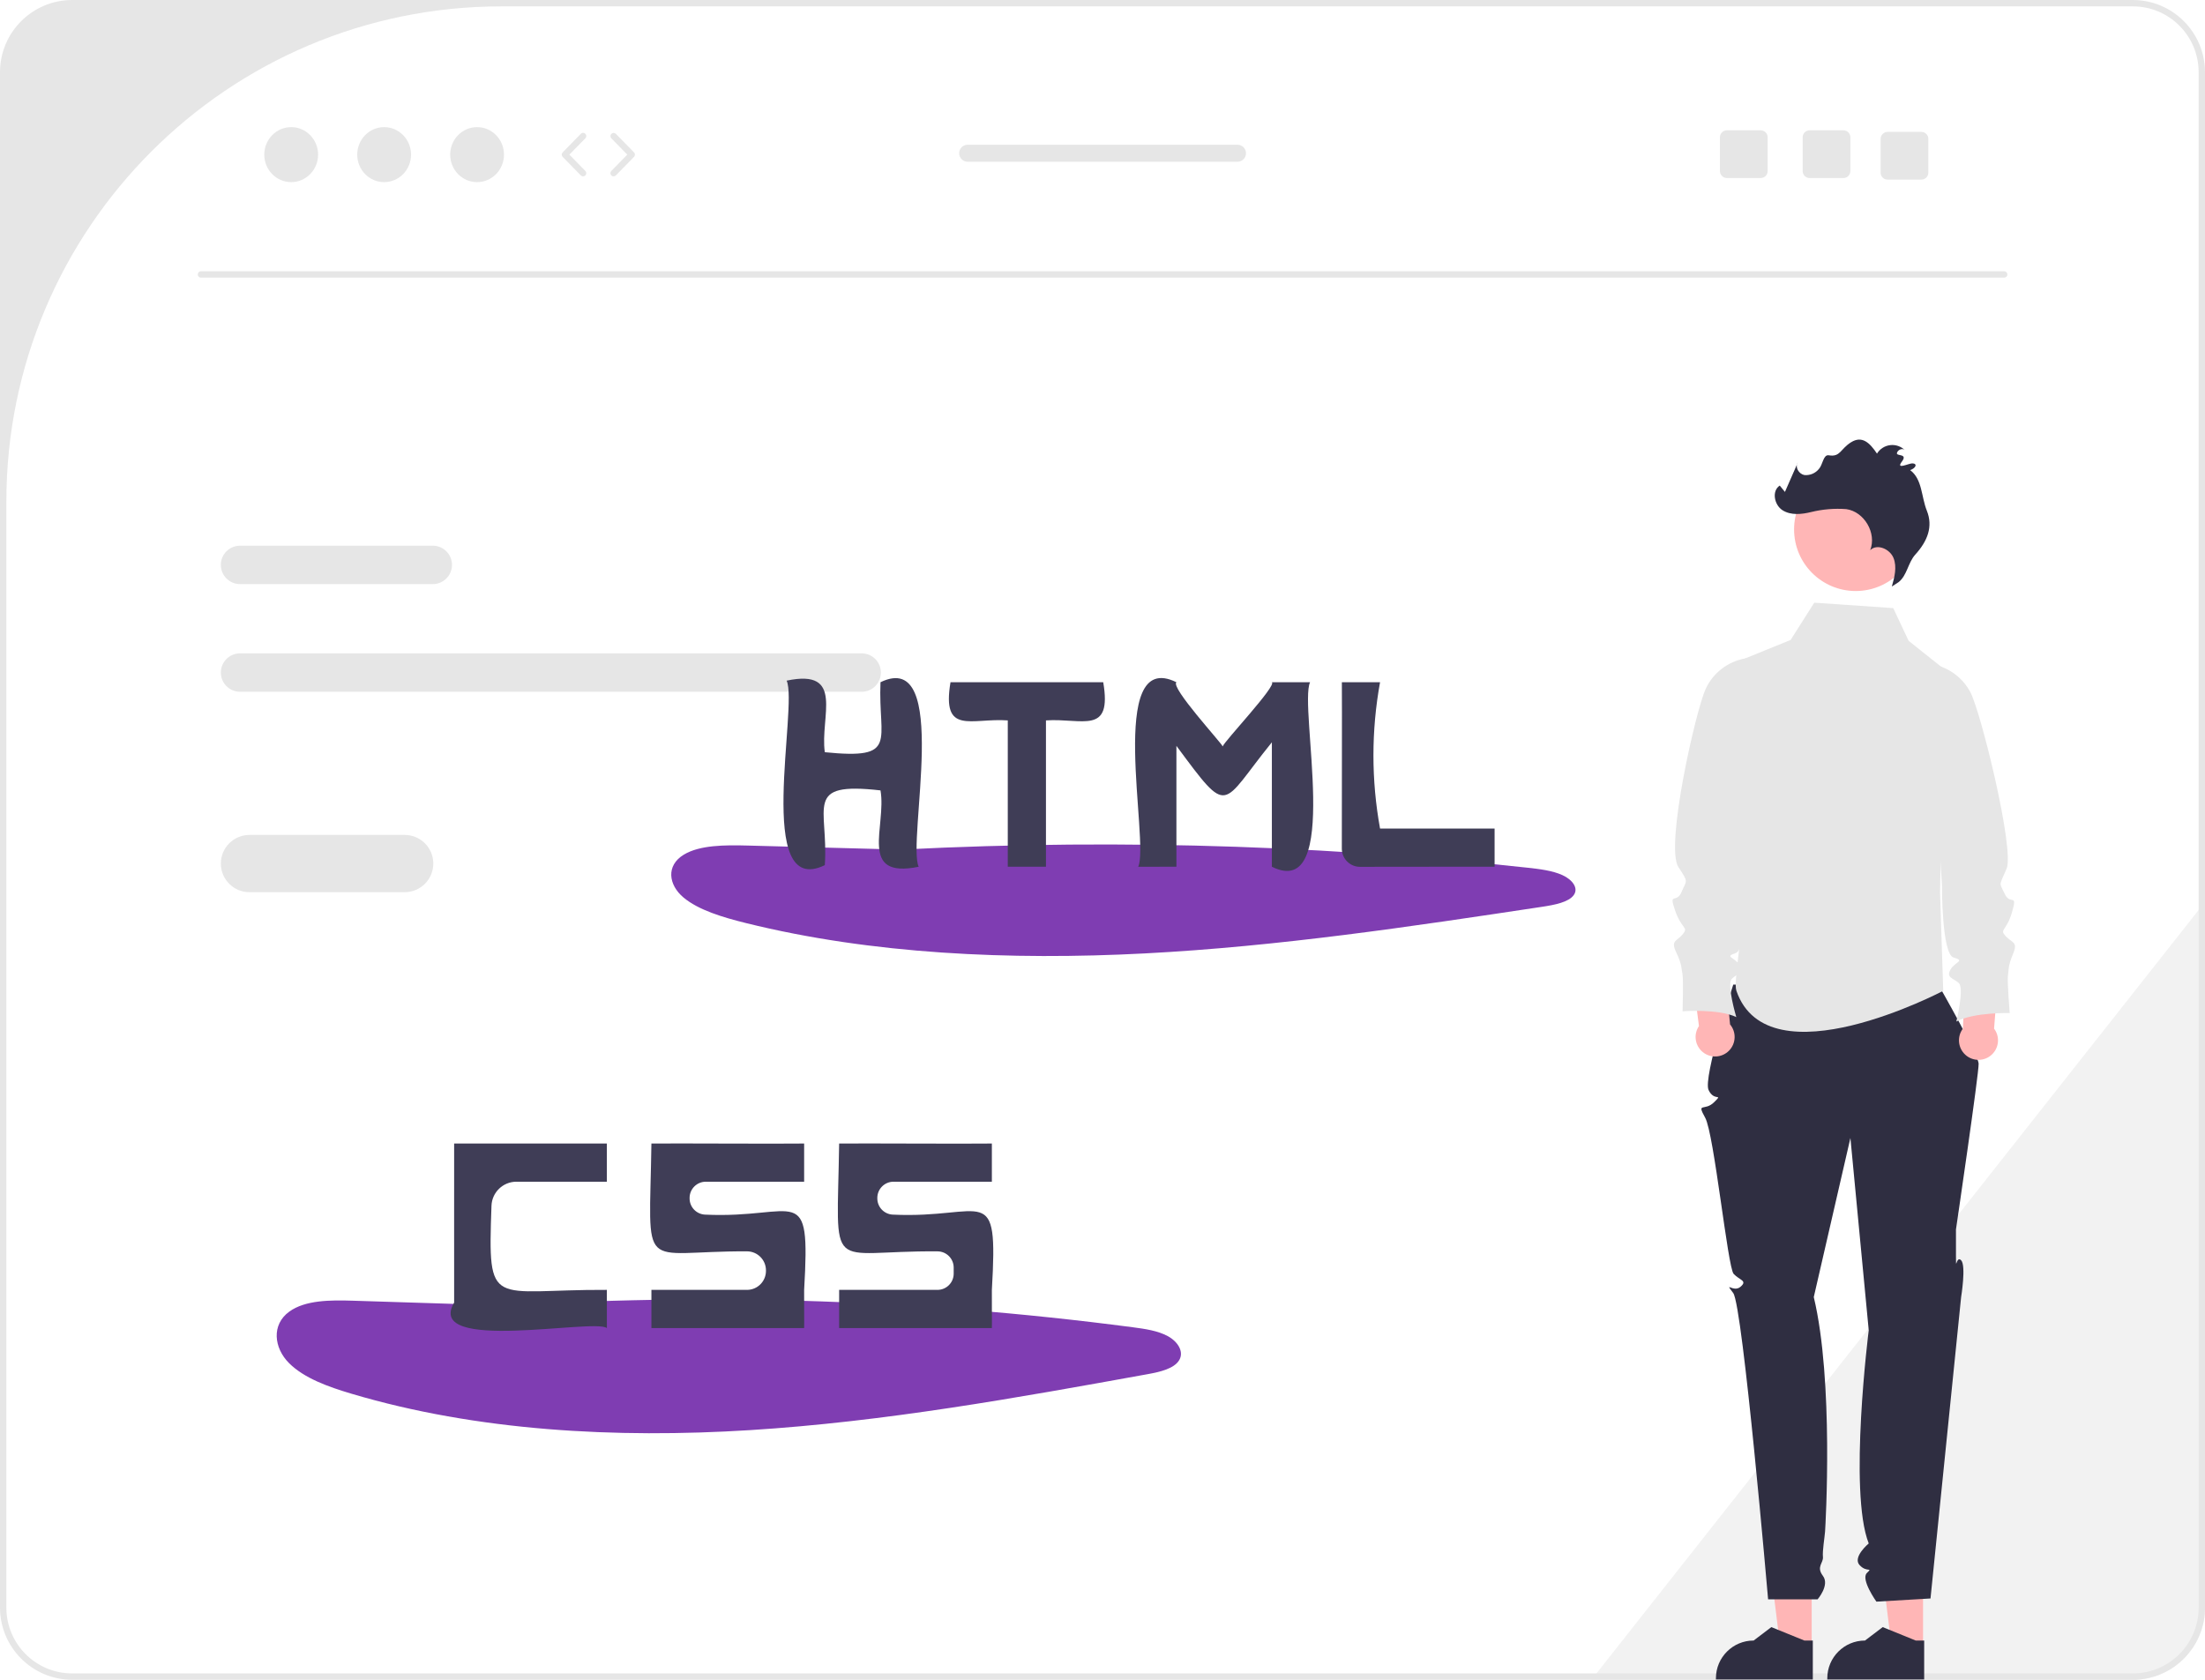
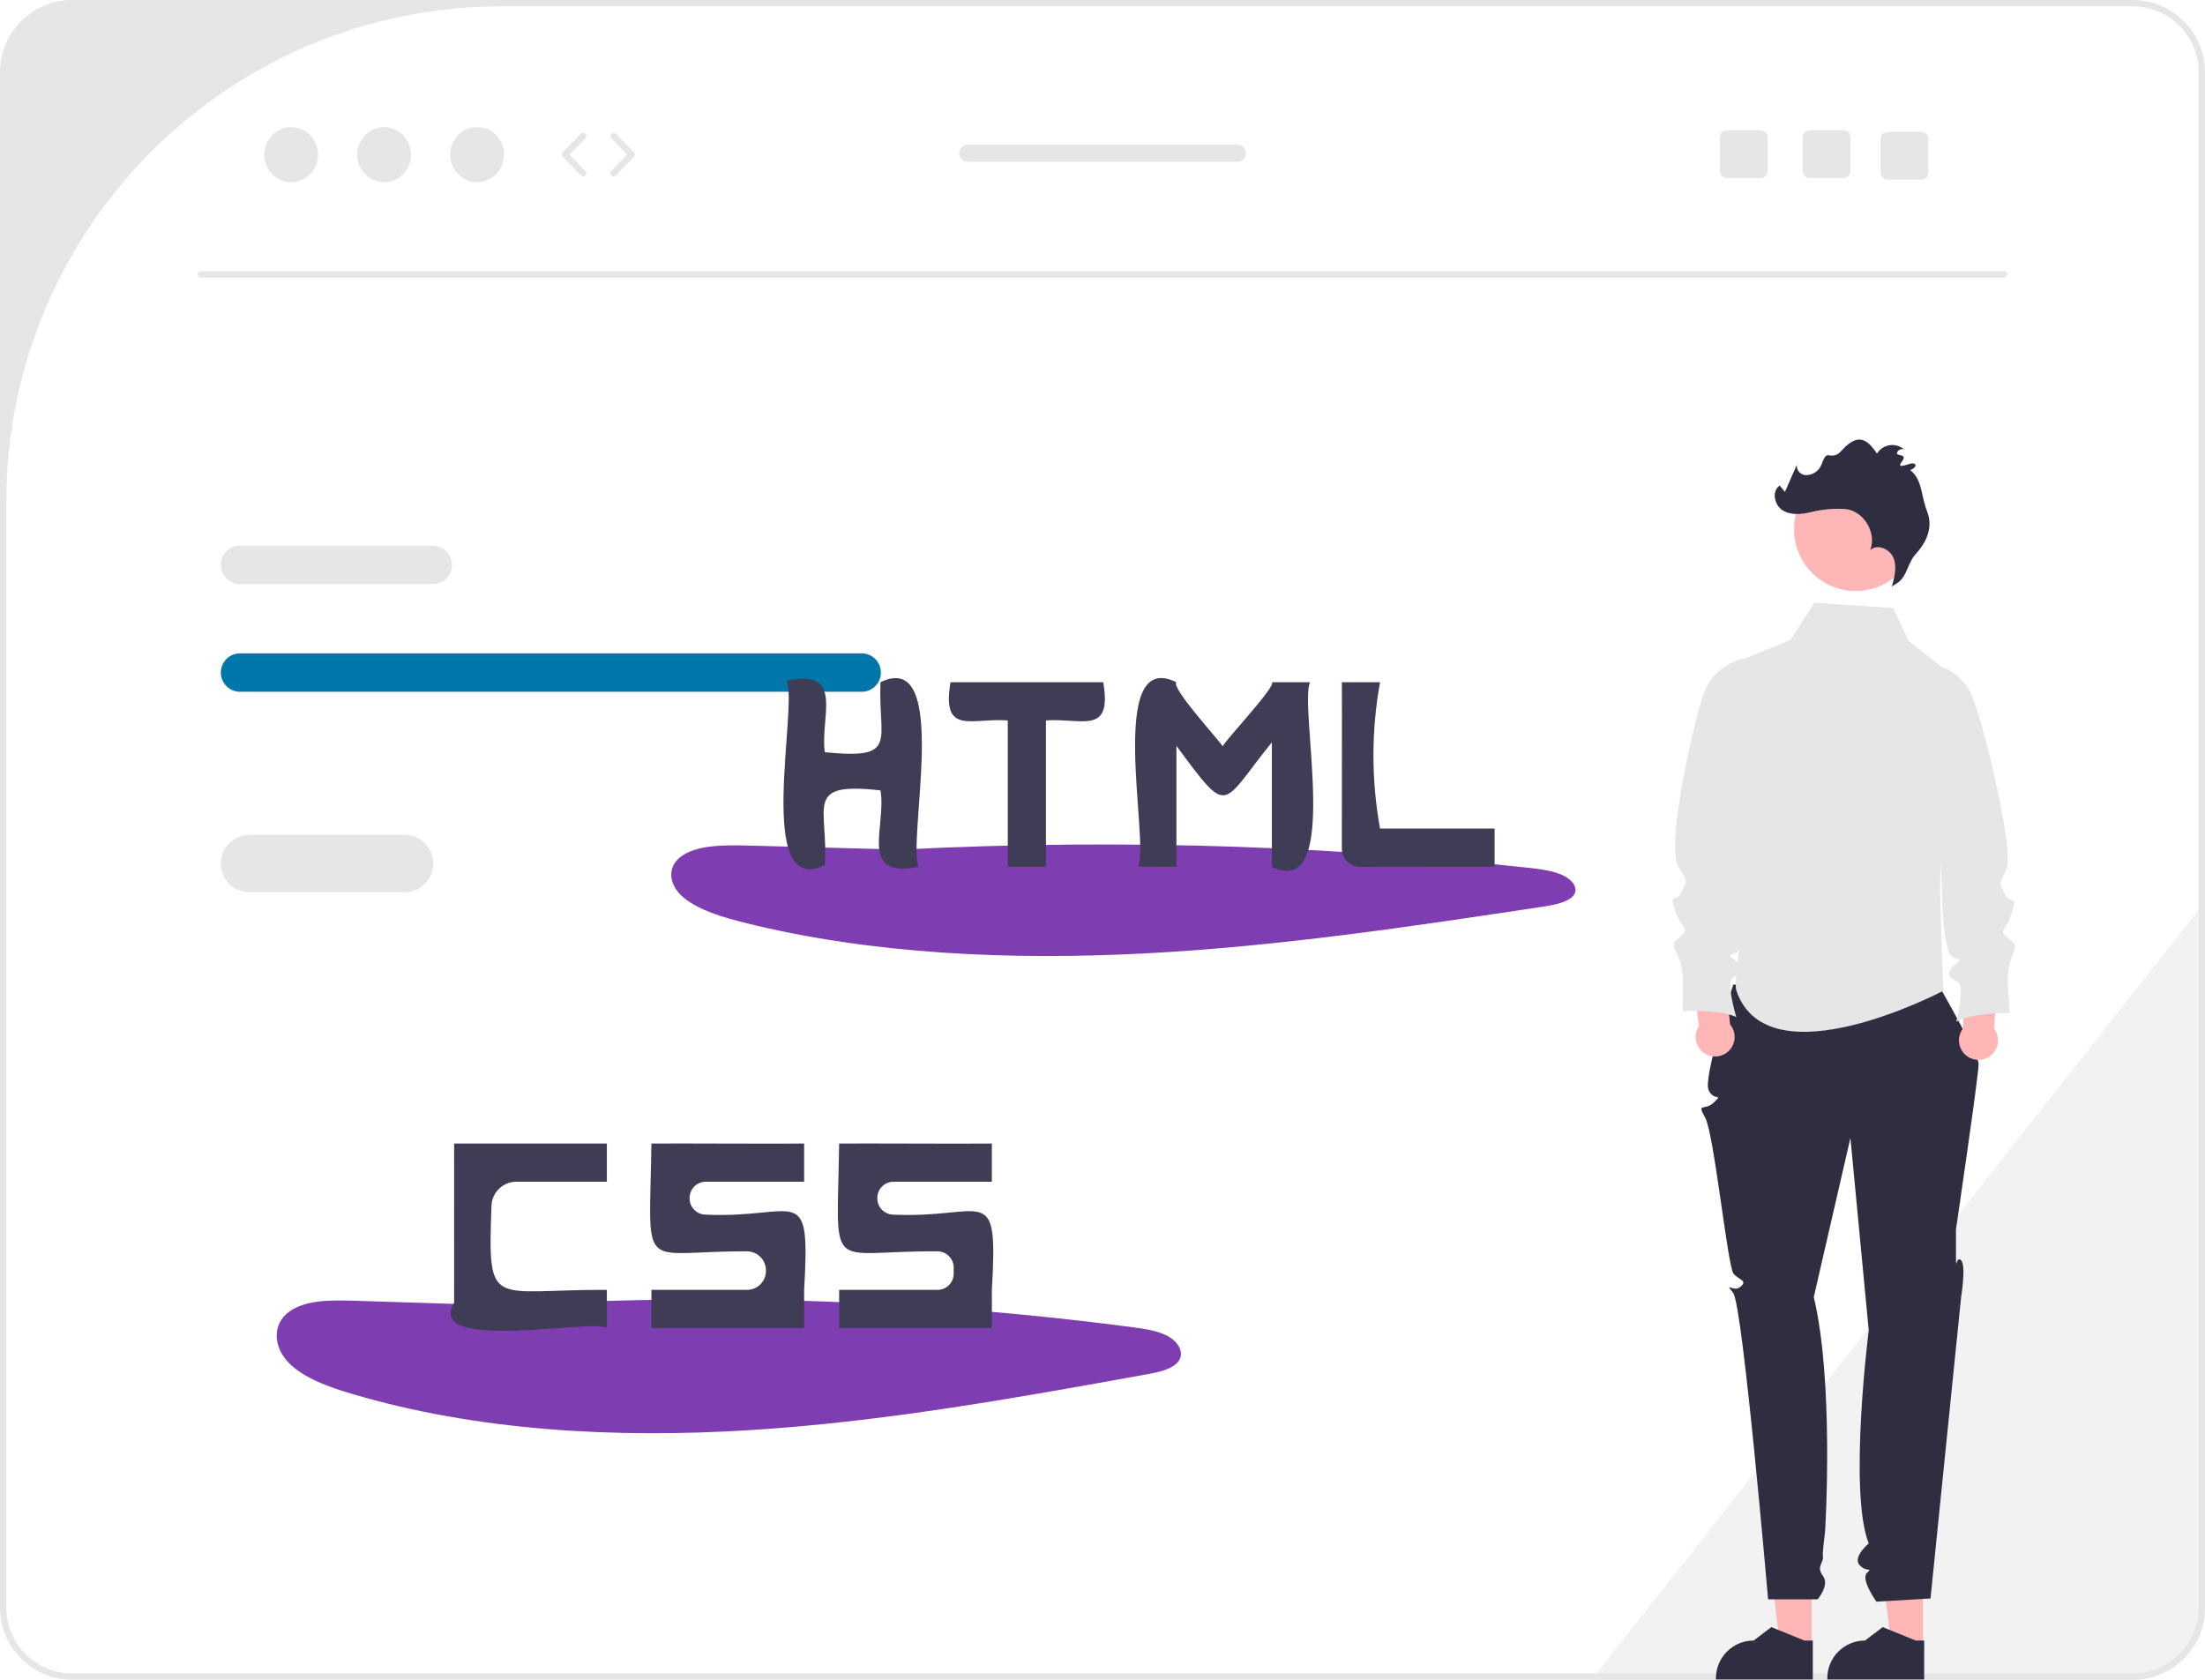
<svg xmlns="http://www.w3.org/2000/svg" data-name="Layer 1" width="693" height="528" viewBox="0 0 693 528">
  <path d="M946.5,469.5V691.31A22.717,22.717,0,0,1,923.81,714H753.67l1.58-2L944.5,472.04Z" transform="translate(-253.5 -186)" fill="#f2f2f2" />
-   <path d="M524.312,391.368H328.943a6.036,6.036,0,0,0,0,12.072H524.312a6.036,6.036,0,0,0,0-12.072Z" transform="translate(-253.5 -186)" fill="#e6e6e6" />
+   <path d="M524.312,391.368H328.943a6.036,6.036,0,0,0,0,12.072H524.312a6.036,6.036,0,0,0,0-12.072Z" transform="translate(-253.5 -186)" fill="#0076aa" />
  <path d="M389.518,357.524H328.943a6.036,6.036,0,0,0,0,12.072h60.575a6.036,6.036,0,0,0,0-12.072Z" transform="translate(-253.5 -186)" fill="#e6e6e6" />
  <path d="M923.81,186H276.19a22.717,22.717,0,0,0-22.69,22.69V691.31A22.717,22.717,0,0,0,276.19,714H923.81a22.717,22.717,0,0,0,22.69-22.69V208.69A22.717,22.717,0,0,0,923.81,186ZM944.5,691.31A20.69,20.69,0,0,1,923.81,712H276.19a20.69,20.69,0,0,1-20.69-20.69V343.676A155.676,155.676,0,0,1,411.176,188H923.81a20.69,20.69,0,0,1,20.69,20.69Z" transform="translate(-253.5 -186)" fill="#e6e6e6" />
  <path d="M883.39,273.269H316.66a1,1,0,0,1,0-2H883.39a1,1,0,0,1,0,2Z" transform="translate(-253.5 -186)" fill="#e6e6e6" />
  <ellipse cx="91.515" cy="48.603" rx="8.457" ry="8.645" fill="#e6e6e6" />
  <ellipse cx="120.729" cy="48.603" rx="8.457" ry="8.645" fill="#e6e6e6" />
  <ellipse cx="149.942" cy="48.603" rx="8.457" ry="8.645" fill="#e6e6e6" />
  <path d="M436.754,241.436a.997.997,0,0,1-.715-.301l-5.706-5.833a1.0 1,0,0,1,0-1.398l5.706-5.833a1,1,0,1,1,1.43,1.398l-5.022,5.133,5.022,5.134a1,1,0,0,1-.715,1.699Z" transform="translate(-253.5 -186)" fill="#e6e6e6" />
  <path d="M446.342,241.436a1,1,0,0,1-.715-1.699l5.021-5.134-5.021-5.133a1,1,0,0,1,1.43-1.398l5.706,5.833a1.0 1,0,0,1,0,1.398l-5.706,5.833A.997.997,0,0,1,446.342,241.436Z" transform="translate(-253.5 -186)" fill="#e6e6e6" />
  <path d="M832.852,226.959h-10.61a2.189,2.189,0,0,0-2.19,2.19v10.62a2.189,2.189,0,0,0,2.19,2.19h10.61a2.198,2.198,0,0,0,2.2-2.19v-10.62A2.198,2.198,0,0,0,832.852,226.959Z" transform="translate(-253.5 -186)" fill="#e6e6e6" />
  <path d="M806.852,226.959h-10.61a2.189,2.189,0,0,0-2.19,2.19v10.62a2.189,2.189,0,0,0,2.19,2.19h10.61a2.198,2.198,0,0,0,2.2-2.19v-10.62A2.198,2.198,0,0,0,806.852,226.959Z" transform="translate(-253.5 -186)" fill="#e6e6e6" />
  <path d="M857.352,227.459h-10.61a2.189,2.189,0,0,0-2.19,2.19v10.62a2.189,2.189,0,0,0,2.19,2.19h10.61a2.198,2.198,0,0,0,2.2-2.19v-10.62A2.198,2.198,0,0,0,857.352,227.459Z" transform="translate(-253.5 -186)" fill="#e6e6e6" />
  <path d="M642.43,231.499h-84.81a2.67,2.67,0,1,0,0,5.34h84.81a2.67,2.67,0,0,0,0-5.34Z" transform="translate(-253.5 -186)" fill="#e6e6e6" />
  <path d="M415.107,596.446l-50.717-1.603c-7.034-.222-14.944-.211-19.962,3.424-5.694,4.126-4.832,11.435-.104,16.176s12.277,7.45,19.686,9.652c39.364,11.7,82.929,14.075,125.229,11.428s83.73-10.131,124.955-17.59c3.91-.707,8.341-1.725,9.936-4.446,1.542-2.632-.476-5.807-3.611-7.508s-7.109-2.275-10.943-2.781a1027.708,1027.708,0,0,0-209.501-5.976" transform="translate(-253.5 -186)" fill="#7f3db2" />
  <path d="M506.23,557.44v-12c-8.708.123-39.87-.089-48,0-.605,41.941-4.313,33.725,30.048,33.888a5.975,5.975,0,0,1,5.952,5.967l0,.18a5.965,5.965,0,0,1-5.965,5.965H458.23v12h48c.067-.04-.049-11.587 0-12,2.03-34.765-1.986-22.261-31.166-23.656a5.095,5.095,0,0,1-4.835-5.095l0-.15a5.1,5.1,0,0,1,5.1-5.1Z" transform="translate(-253.5 -186)" fill="#3f3d56" />
  <path d="M565.23,557.44v-12c-8.708.123-39.87-.089-48,0-.61,42.305-4.378,33.579,30.952,33.895a5.1,5.1,0,0,1,5.048,5.1c-0.0.63-0,1.275-0,1.907a5.099,5.099,0,0,1-5.1,5.098H517.23v12h48c.067-.04-.049-11.587 0-12,2.03-34.765-1.986-22.261-31.166-23.656a5.095,5.095,0,0,1-4.835-5.095l0-.15a5.1,5.1,0,0,1,5.1-5.1Z" transform="translate(-253.5 -186)" fill="#3f3d56" />
  <path d="M444.23,557.44v-12h-48c-.034,10.703.025,39.032-0,50-9.409,15.929,44.042,4.901,48.003,8.004C444.23,603.44,444.23,591.44,444.23,591.44c-36.521-.191-37.439,6.646-36.264-26.43a7.844,7.844,0,0,1,7.834-7.571C426.358,557.44,444.23,557.44,444.23,557.44Z" transform="translate(-253.5 -186)" fill="#3f3d56" />
  <path d="M539.107,453.112l-50.717-1.336c-7.034-.185-14.944-.176-19.962,2.854-5.694,3.439-4.832,9.532-.104,13.484s12.277,6.21,19.686,8.046c39.364,9.753,82.929,11.733,125.229,9.526s83.73-8.445,124.955-14.663c3.91-.59,8.341-1.438,9.936-3.706,1.542-2.194-.476-4.84-3.611-6.258s-7.109-1.896-10.943-2.318a1231.445,1231.445,0,0,0-209.501-4.981" transform="translate(-253.5 -186)" fill="#7f3db2" />
  <path d="M530.23,400.44c-.817,18.526,5.992,24.358-17.501,21.998-1.587-11.052,6.462-26.39-11.999-22.496,3.698,8.018-10.303,68.844,11.996,57.995,1.252-18.275-7.002-26.29,17.504-23.494,1.965,11.297-7.207,27.921,11.999,23.996C538.531,450.417,552.532,389.596,530.23,400.44Z" transform="translate(-253.5 -186)" fill="#3f3d56" />
  <path d="M653.23,400.44c1.647,1.017-15.09,18.724-15.452,20.175-.502-1.238-16.477-18.562-14.548-20.174-22.23-10.985-8.375,50.195-12.004,58.002.004-.003,12.004-.003,12.004-.003V420.442c16.867,22.75,13.735,18.922,30-1.117L653.23,458.44c22.229,10.989,8.376-50.199,12.004-58.003C665.23,400.44,653.23,400.44,653.23,400.44Z" transform="translate(-253.5 -186)" fill="#3f3d56" />
  <path d="M600.23,400.44h-48c-2.82,16.822,6.505,11.18,18.002,12L570.23,458.44h12v-46C593.673,411.662,603.086,417.188,600.23,400.44Z" transform="translate(-253.5 -186)" fill="#3f3d56" />
  <path d="M687.23,446.44a128.279,128.279,0,0,1,0-46h-12c.069,7.603-.021,38.282-.014,52.312a5.71,5.71,0,0,0,5.706,5.713c12.09.016,35.17-.073,42.309-.024L723.23,446.44Z" transform="translate(-253.5 -186)" fill="#3f3d56" />
  <path d="M380.681,448.44H331.907a9,9,0,0,0,0,18h48.774a9,9,0,0,0,0-18Z" transform="translate(-253.5 -186)" fill="#e6e6e6" />
  <polygon points="569.392 517.568 559.491 517.567 554.781 479.377 569.394 479.378 569.392 517.568" fill="#ffb6b6" />
  <path d="M823.241,713.897l-30.447-.001v-.385a11.851,11.851,0,0,1,11.851-11.851h.001l5.562-4.219,10.377,4.22,2.658 0Z" transform="translate(-253.5 -186)" fill="#2f2e41" />
  <polygon points="604.392 517.568 594.491 517.567 589.781 479.377 604.394 479.378 604.392 517.568" fill="#ffb6b6" />
  <path d="M858.241,713.897l-30.447-.001v-.385a11.851,11.851,0,0,1,11.851-11.851h.001l5.562-4.219,10.377,4.22,2.658 0Z" transform="translate(-253.5 -186)" fill="#2f2e41" />
  <path d="M798.239,495.48s-9.526,29.258-7.768,33.109S795.23,529.44,792.23,532.44s-5.619-.189-2.809,4.906,7.066,47.034,8.938,49.064,4.446,2.085,2.159,4.057S795.23,588.44,798.23,592.44s10.961,96.276,10.961,96.276h15.551s3.873-4.465,1.681-7.37.192-4.025,0-5.965.537-6.123.672-8.031,2.764-47.378-3.551-73.643l11.514-50.012,5.757,60.446s-6.416,50.702,0,67.001c0,0-5.172,4.307-2.878,6.803S842.23,678.44,840.23,680.44s3,9,3,9l17-1,9.622-94.734s1.622-9.88,0-11.573S868.23,586.44,868.23,580.44v-8s7.251-49.205,7.125-52.102S863.23,496.44,863.23,496.44Z" transform="translate(-253.5 -186)" fill="#2f2e41" />
  <path d="M848.519,377.147l-24.823-1.707-7.428,11.712-17.889,7.273v57.695A55.6,55.6,0,0,1,801.23,469.44c-.068,11.495-3.023,25.035-2,28,10,29,65,0,65,0l-1-31,1.357-70.059-11.239-8.964Z" transform="translate(-253.5 -186)" fill="#e6e6e6" />
  <path d="M797.233,508.005,795.521,489.763l-10.557-.476,2.496,19.221a6.133,6.133,0,1,0,9.773-.504Z" transform="translate(-253.5 -186)" fill="#ffb6b6" />
  <path d="M802.428,392.886l-.293.05a16.988,16.988,0,0,0-12.585,9.628c-3.023,6.538-12.84,49.517-8.537,55.998,3.338,5.027,2.527,4.046.958,7.838s-4.096-.254-2.025,5.764,4.347,5.159,2.424,7.485-3.894,1.869-2.025,5.764,1.566,5.209,1.919,6.675.046,11.782.046,11.782,11.276-.855,16.888,1.827c0,0-3.131-10.418-1.361-12.086s3.894-1.869,2.378-4.297-4.954-2.53-1.212-3.742,2.537-22.956,2.537-22.956C807.705,446.475,805.27,419.927,802.428,392.886Z" transform="translate(-253.5 -186)" fill="#e6e6e6" />
  <path d="M870.422,509.306l.789-18.304,10.519-1.008-1.523,19.323a6.133,6.133,0,1,1-9.786-.01Z" transform="translate(-253.5 -186)" fill="#ffb6b6" />
  <path d="M859.426,394.597l.295.035a16.988,16.988,0,0,1,13.054,8.981c3.349,6.377,13.945,49.569,11.351,55.496-2.419,5.528-2.319,4.168-.561,7.876s4.078-.461,2.313,5.654-4.081,5.372-2.044,7.597,3.984,1.671,2.313,5.654-1.301,5.281-1.58,6.764.548,11.769.548,11.769-11.305-.285-16.774,2.676c0,0,2.602-10.562.749-12.139s-3.984-1.671-2.592-4.172,4.821-2.777,1.022-3.799-3.692-22.798-3.692-22.798Z" transform="translate(-253.5 -186)" fill="#e6e6e6" />
  <circle cx="583.217" cy="166.41" r="19.362" fill="#ffb6b6" />
  <path d="M850.192,368.984c2.693-2.107,2.954-6.124,5.252-8.657,3.842-4.234,5.647-8.789,3.635-13.805-1.78-4.437-1.402-9.891-5.236-12.747,1.883-.682,2.326-2.097.665-2.123-1.12-.018-5.297,2.124-3.287-.544s-1.795-1.615-1.543-2.707,1.865-1.697,2.577-.831a5.64,5.64,0,0,0-8.846,1.012c-2.265-3.394-4.668-5.729-8.134-3.575-3.403,2.115-3.359,4.73-7.019,4.102-1.721-.295-1.883,2.955-3.059,4.246a5.247,5.247,0,0,1-4.609,1.966c-1.715-.324-3.027-2.462-2.066-3.919l-4.043,9.224-1.629-1.999c-2.589,1.687-1.739,6.09.867,7.751s5.993,1.306,8.994.57a35.276,35.276,0,0,1,11.052-.917c5.666.8,9.613,7.575,7.515,12.899,2.177-2.138,6.204-.364,7.332,2.471s.301,6.029-.535,8.964" transform="translate(-253.5 -186)" fill="#2f2e41" />
</svg>
